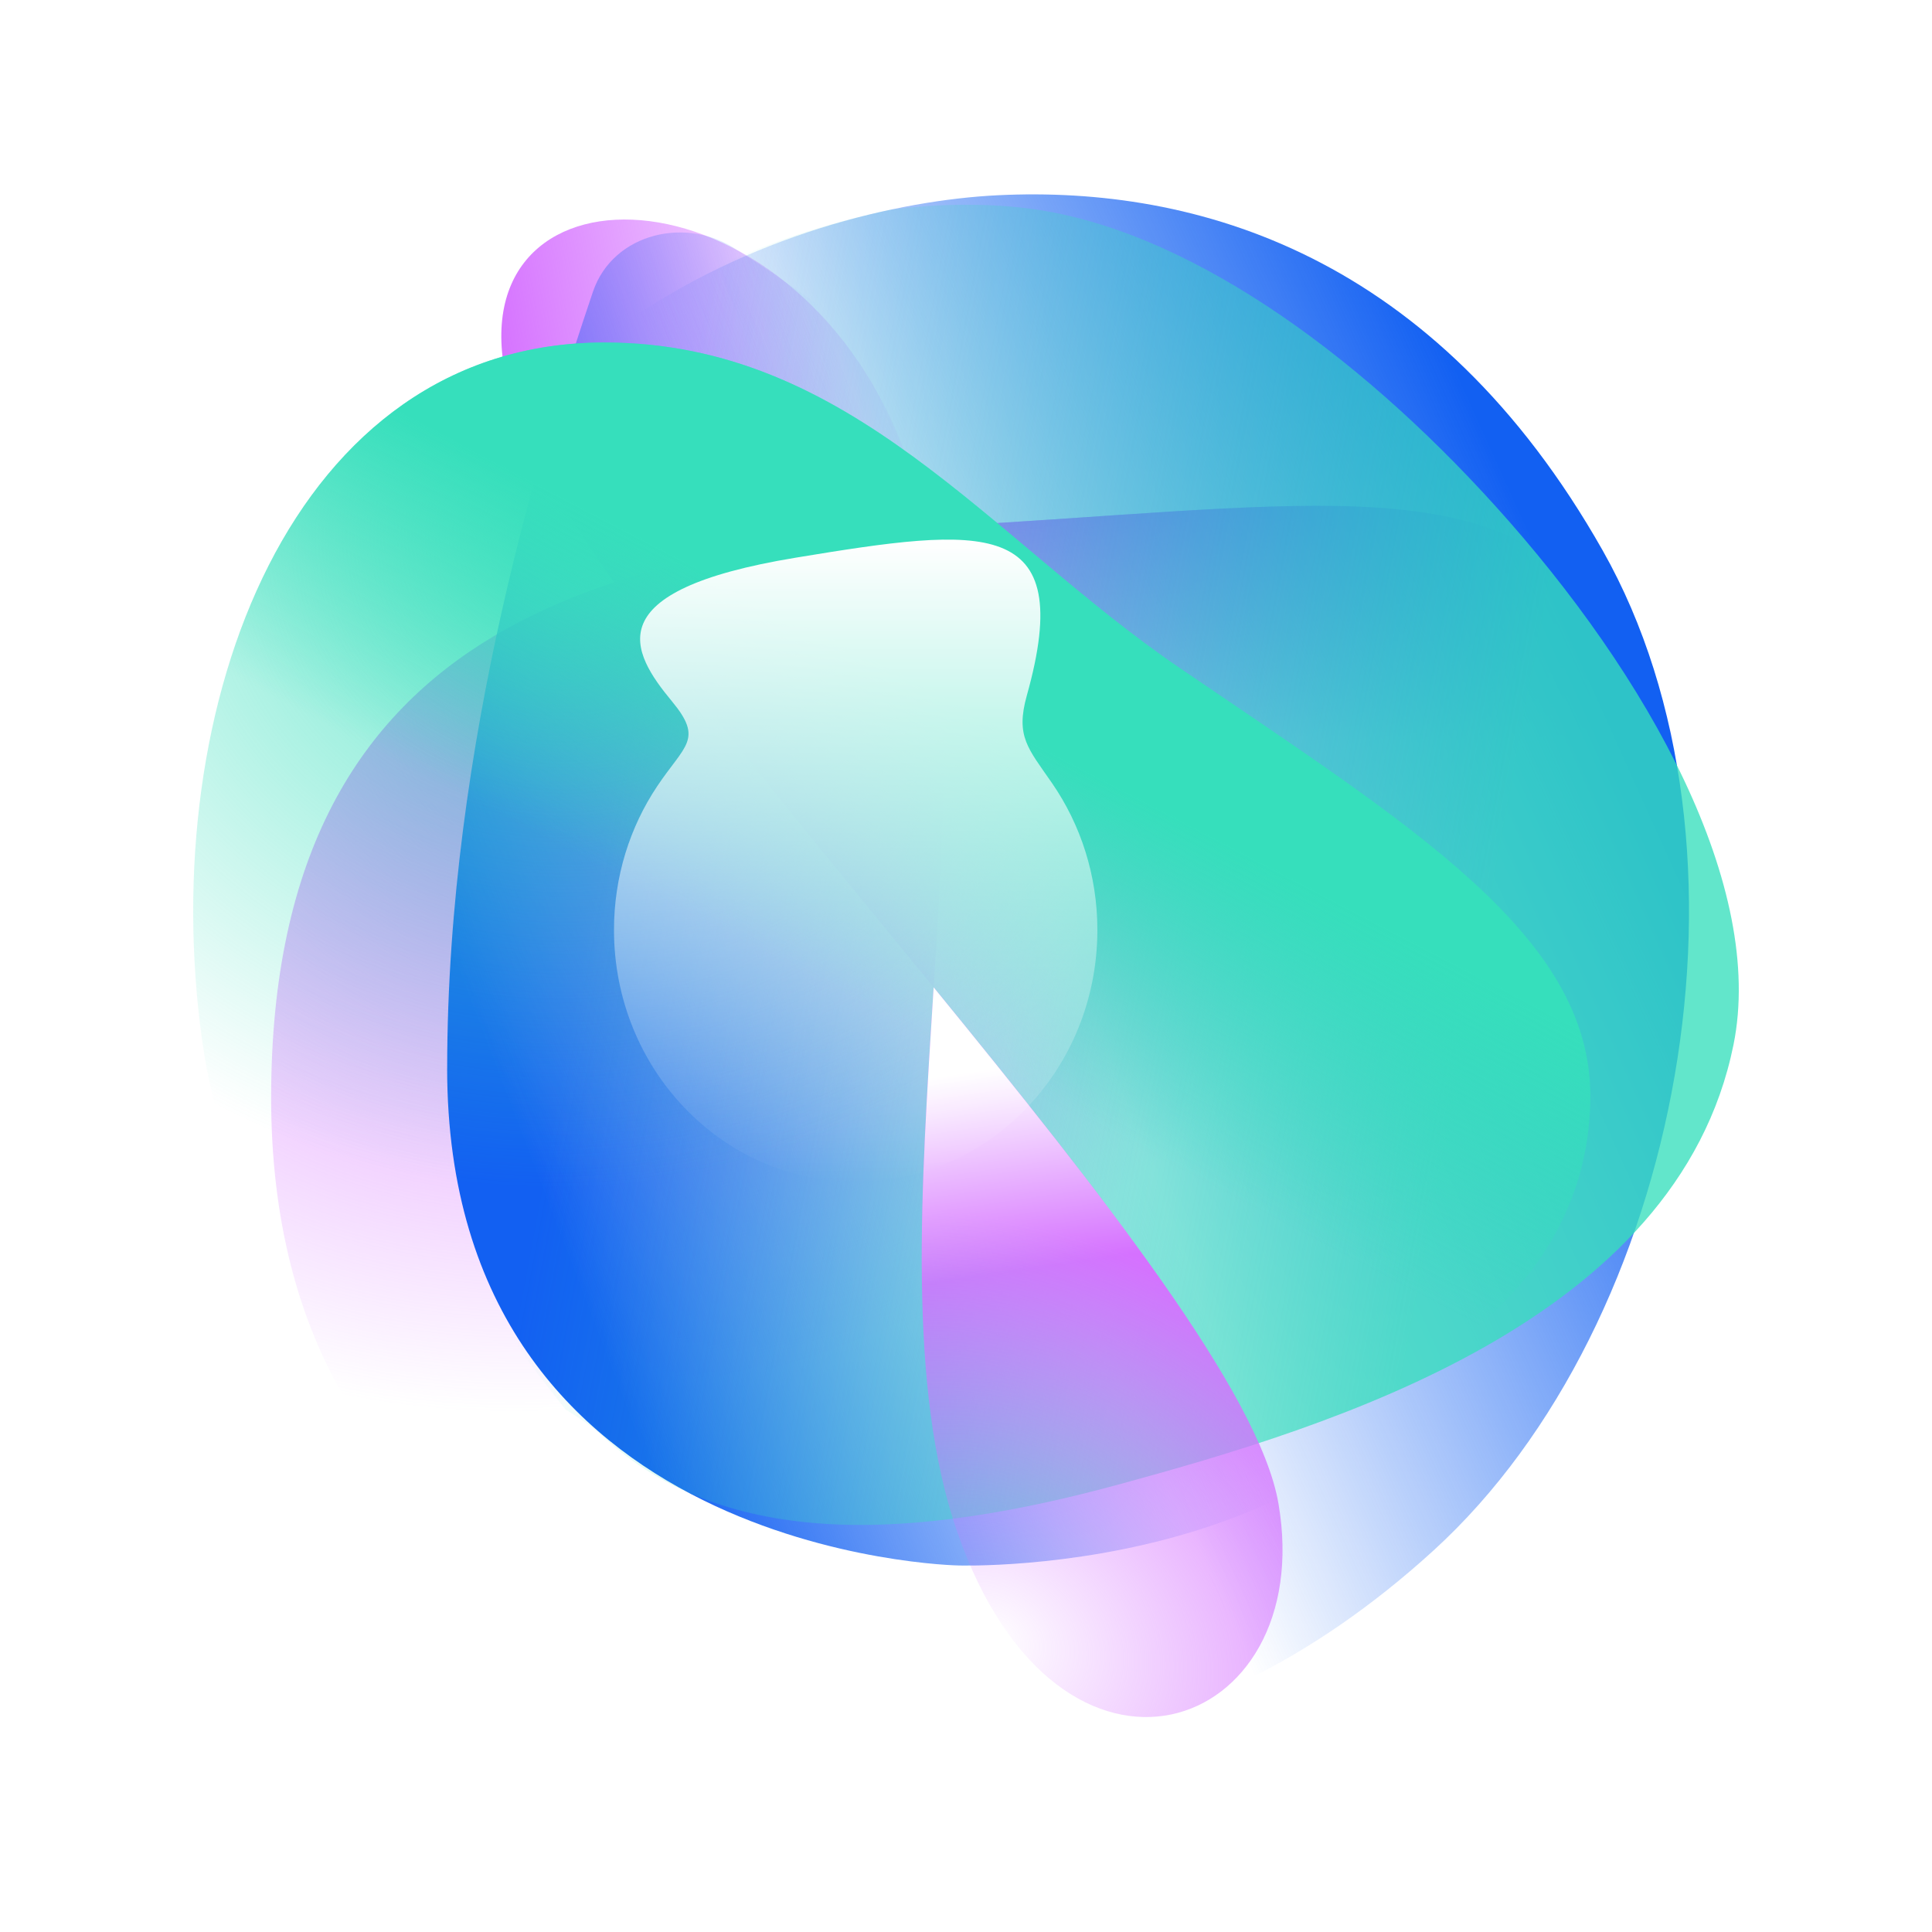
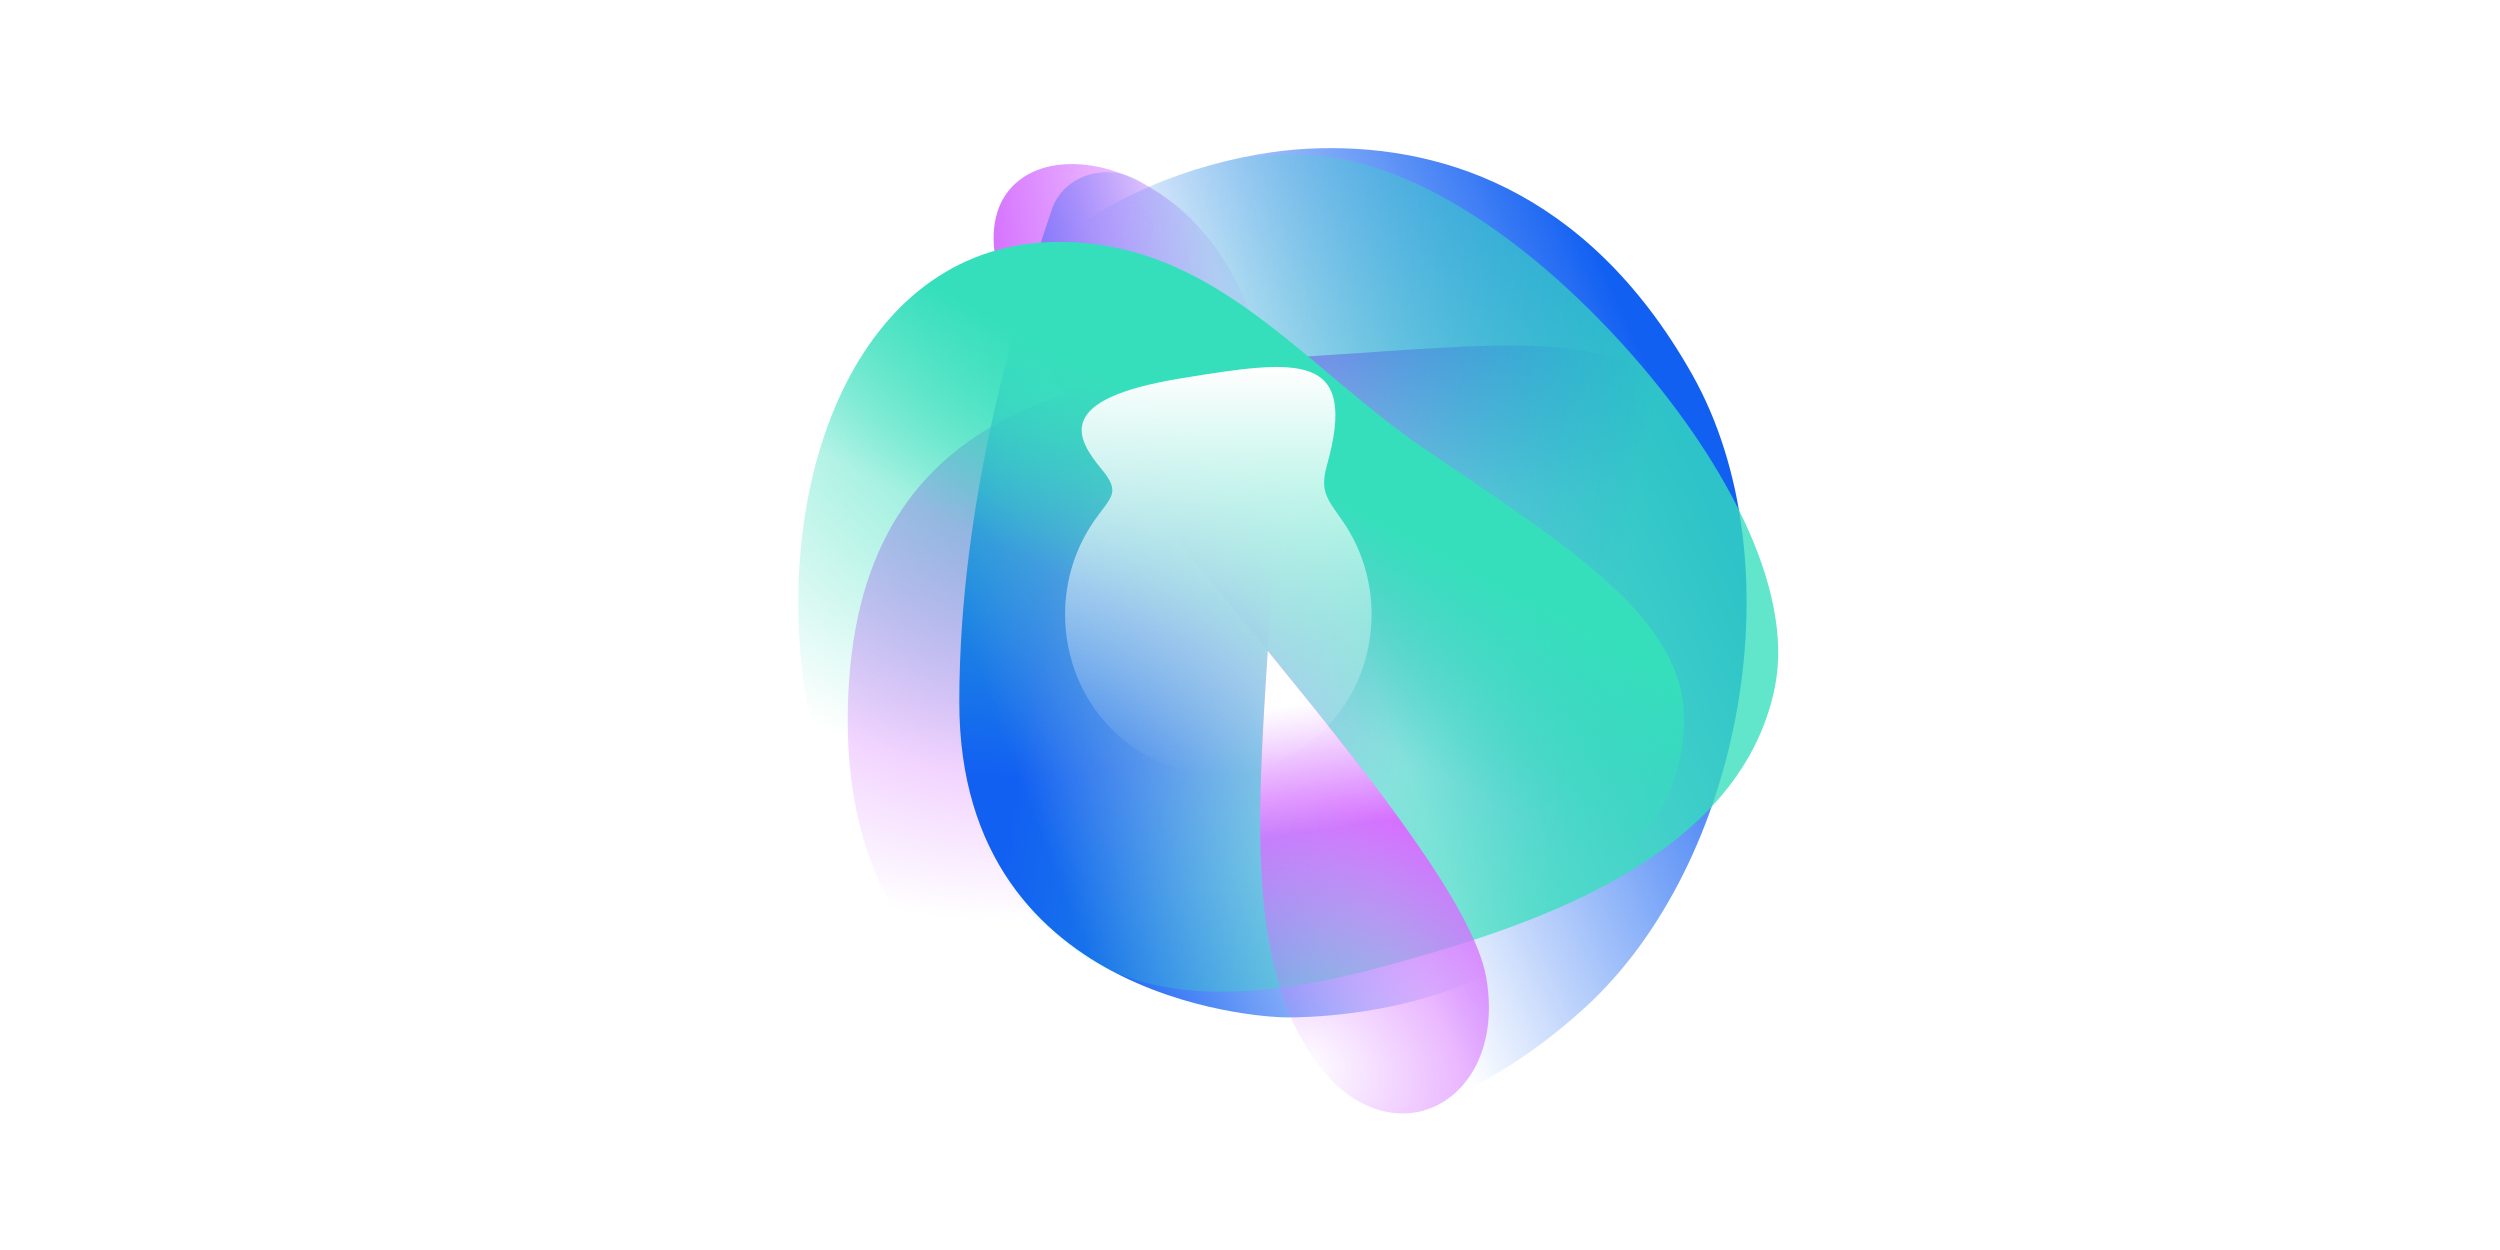
- <svg xmlns="http://www.w3.org/2000/svg" xmlns:xlink="http://www.w3.org/1999/xlink" id="Livello_1" viewBox="0 0 500 500">
+ <svg xmlns="http://www.w3.org/2000/svg" xmlns:xlink="http://www.w3.org/1999/xlink" id="Livello_1" viewBox="0 0 500.08 250.04">
  <defs>
    <style>.cls-1{fill:#fff;}.cls-2{fill:url(#Sfumatura_senza_nome_2);}.cls-3{fill:url(#Sfumatura_senza_nome_8);}.cls-4{fill:url(#Sfumatura_senza_nome_5);}.cls-5{fill:url(#Sfumatura_senza_nome_9);}.cls-6{fill:url(#Sfumatura_senza_nome_3);}.cls-7{fill:url(#Sfumatura_senza_nome_3-2);}.cls-8{fill:url(#Sfumatura_senza_nome_5-2);}.cls-9{fill:url(#Sfumatura_senza_nome_7);fill-opacity:.8;}.cls-10{fill:url(#Sfumatura_senza_nome_6);fill-opacity:.78;}.cls-11{fill:url(#Sfumatura_senza_nome_11-2);}.cls-12{fill:url(#Sfumatura_senza_nome_11);}</style>
-     <linearGradient id="Sfumatura_senza_nome_3" x1="140.66" y1="336.03" x2="246.83" y2="353.61" gradientTransform="translate(0 502) scale(1 -1)" gradientUnits="userSpaceOnUse">
+     <linearGradient id="Sfumatura_senza_nome_3" x1="204.11" y1="84.31" x2="256.14" y2="75.69" gradientTransform="translate(0 2)" gradientUnits="userSpaceOnUse">
      <stop offset="0" stop-color="#d571ff" />
      <stop offset="1" stop-color="#d571ff" stop-opacity="0" />
    </linearGradient>
-     <radialGradient id="Sfumatura_senza_nome_2" cx="1.16" cy="501.06" fx="1.16" fy="501.06" r=".78" gradientTransform="translate(-129471.24 50834.27) rotate(70.1) scale(237.88 -277.68) skewX(-1.82)" gradientUnits="userSpaceOnUse">
+     <radialGradient id="Sfumatura_senza_nome_2" cx=".96" cy="-1.34" fx=".96" fy="-1.34" r=".38" gradientTransform="translate(-209.63 12.13) rotate(70.1) scale(237.88 277.68) skewX(1.82)" gradientUnits="userSpaceOnUse">
      <stop offset="0" stop-color="#d571ff" />
      <stop offset="1" stop-color="#d571ff" stop-opacity="0" />
    </radialGradient>
-     <linearGradient id="Sfumatura_senza_nome_3-2" x1="259.51" y1="371.51" x2="257.78" y2="313.45" xlink:href="#Sfumatura_senza_nome_3" />
-     <linearGradient id="Sfumatura_senza_nome_5" x1="126.62" y1="230.12" x2="265.47" y2="283.3" gradientTransform="translate(0 502) scale(1 -1)" gradientUnits="userSpaceOnUse">
+     <linearGradient id="Sfumatura_senza_nome_3-2" x1="262.35" y1="66.92" x2="261.5" y2="95.37" xlink:href="#Sfumatura_senza_nome_3" />
+     <linearGradient id="Sfumatura_senza_nome_5" x1="197.23" y1="136.21" x2="265.27" y2="110.15" gradientTransform="translate(0 2)" gradientUnits="userSpaceOnUse">
      <stop offset="0" stop-color="#1260f2" />
      <stop offset="1" stop-color="#1260f2" stop-opacity="0" />
    </linearGradient>
-     <linearGradient id="Sfumatura_senza_nome_5-2" x1="414.79" y1="322.21" x2="244.55" y2="245.49" xlink:href="#Sfumatura_senza_nome_5" />
-     <linearGradient id="Sfumatura_senza_nome_6" x1="157.99" y1="292.68" x2="382.48" y2="250.94" gradientTransform="translate(0 502) scale(1 -1)" gradientUnits="userSpaceOnUse">
+     <linearGradient id="Sfumatura_senza_nome_5-2" x1="338.44" y1="91.08" x2="255.02" y2="128.67" xlink:href="#Sfumatura_senza_nome_5" />
+     <linearGradient id="Sfumatura_senza_nome_6" x1="212.6" y1="105.55" x2="322.61" y2="126" gradientTransform="translate(0 2)" gradientUnits="userSpaceOnUse">
      <stop offset="0" stop-color="#36dfbc" stop-opacity="0" />
      <stop offset="1" stop-color="#36dfbc" />
    </linearGradient>
-     <radialGradient id="Sfumatura_senza_nome_7" cx="1.21" cy="501.12" fx="1.21" fy="501.12" r=".78" gradientTransform="translate(-116851.46 11872.09) rotate(84.6) scale(218.77 -234.64) skewX(-.49)" gradientUnits="userSpaceOnUse">
+     <radialGradient id="Sfumatura_senza_nome_7" cx=".99" cy="-1.4" fx=".99" fy="-1.4" r=".38" gradientTransform="translate(-139.35 -109.37) rotate(84.6) scale(218.77 234.64) skewX(.49)" gradientUnits="userSpaceOnUse">
      <stop offset="0" stop-color="#36dfbc" />
      <stop offset="1" stop-color="#36dfbc" stop-opacity="0" />
    </radialGradient>
-     <linearGradient id="Sfumatura_senza_nome_8" x1="222.14" y1="242.61" x2="271.94" y2="337.92" gradientTransform="translate(0 502) scale(1 -1)" gradientUnits="userSpaceOnUse">
+     <linearGradient id="Sfumatura_senza_nome_8" x1="244.03" y1="130.08" x2="268.44" y2="83.38" gradientTransform="translate(0 2)" gradientUnits="userSpaceOnUse">
      <stop offset="0" stop-color="#36dfbc" stop-opacity="0" />
      <stop offset=".75" stop-color="#36dfbc" />
    </linearGradient>
-     <radialGradient id="Sfumatura_senza_nome_9" cx="1.28" cy="501.08" fx="1.28" fy="501.08" r=".78" gradientTransform="translate(78976.5 33414.02) rotate(-69.01) scale(136.69 -170.26) skewX(2.03)" gradientUnits="userSpaceOnUse">
+     <radialGradient id="Sfumatura_senza_nome_9" cx="2.76" cy="-1.49" fx="2.76" fy="-1.49" r=".38" gradientTransform="translate(360.1 663.21) rotate(-69.01) scale(136.69 170.26) skewX(-2.03)" gradientUnits="userSpaceOnUse">
      <stop offset="0" stop-color="#d571ff" stop-opacity="0" />
      <stop offset="1" stop-color="#d571ff" />
    </radialGradient>
-     <linearGradient id="Sfumatura_senza_nome_11" x1="270.72" y1="227.36" x2="278.37" y2="175.37" gradientTransform="translate(0 502) scale(1 -1)" gradientUnits="userSpaceOnUse">
+     <linearGradient id="Sfumatura_senza_nome_11" x1="267.84" y1="137.56" x2="271.59" y2="163.04" gradientTransform="translate(0 2)" gradientUnits="userSpaceOnUse">
      <stop offset="0" stop-color="#fff" />
      <stop offset="1" stop-color="#fff" stop-opacity="0" />
    </linearGradient>
-     <linearGradient id="Sfumatura_senza_nome_11-2" x1="221.45" y1="362.36" x2="221.45" y2="196.14" xlink:href="#Sfumatura_senza_nome_11" />
+     <linearGradient id="Sfumatura_senza_nome_11-2" x1="243.7" y1="71.41" x2="243.7" y2="152.86" xlink:href="#Sfumatura_senza_nome_11" />
  </defs>
-   <rect class="cls-1" width="500" height="500" />
-   <path class="cls-6" d="M132.42,103.37c-19.1-62.8,69.09-64.31,99.95,9.19,15.6,37.17,12.61,90.01,9.26,142.97-47.96-58.73-99.19-119.24-109.2-152.17Z" />
-   <path class="cls-2" d="M255.38,425.04c157.34-28.94,223.68-170.76,164.14-261.02-27.77-42.09-71.25-34.28-164.14-28.48-92.89,5.8-185.21,22.06-185.21,148.58,0,126.52,112.92,154.22,185.21,140.92Z" />
-   <path class="cls-7" d="M255.38,425.04c157.34-28.94,223.68-170.76,164.14-261.02-27.77-42.09-71.25-34.28-164.14-28.48-92.89,5.8-185.21,22.06-185.21,148.58,0,126.52,112.92,154.22,185.21,140.92Z" />
-   <path class="cls-4" d="M115.73,276.46c0-84.63,25.09-163.57,37.72-200.94,5.2-15.38,24.64-19.76,37.6-10.63,22.07,13.87,66.55,47.57,111.44,79.88,46.65,33.57,113.92,70.69,83.04,180.75-23.39,83.39-137.53,79.62-137.53,79.62,0,0-132.28-2.29-132.28-128.67Z" />
-   <path class="cls-8" d="M371,401.26c64.67-58.97,87.12-182.24,43.76-258.82-43.36-76.58-105.13-94.42-156.53-91.91-51.4,2.51-155.8,36-160.21,156.24-4.41,120.23,55.59,171.23,118.35,228.69,24.25,22.2,89.96,24.77,154.63-34.2Z" />
-   <path class="cls-10" d="M146.32,364.75c3.7,2.28,7,4.5,9.47,6.8,32.19,30.04,81.54,26.85,133.8,12.61,55.12-15.02,144.53-42.09,159.04-113.79,8.22-40.61-21.62-95.17-61.65-139.44-36.46-40.32-80.94-72.11-121.24-77.03-10.1-1.23-22.42-1.35-35.64,.44-76.55,16.46-117.87,61.06-124.18,151.82-6.31,90.76,.81,108.29,40.39,158.58Z" />
-   <path class="cls-9" d="M52.28,269.06c-11.99-86.82,23.34-180.42,104.14-180.42,63.79,0,99.84,50.82,148.84,84.2,60.18,41,106.32,69.27,106.32,110.79,0,75.34-107.78,115.35-210.59,72.46-75.01-31.29-136.71-.23-148.7-87.05Z" />
-   <path class="cls-3" d="M52.28,269.06c-11.99-86.82,23.34-180.42,104.14-180.42,63.79,0,99.84,50.82,148.84,84.2,60.18,41,106.32,69.27,106.32,110.79,0,75.34-107.78,115.35-210.59,72.46-75.01-31.29-136.71-.23-148.7-87.05Z" />
-   <path class="cls-5" d="M247.81,396.7c26.46,75.82,93.34,52.07,83.04-7.66-4.9-28.41-45.71-80.23-89.22-133.51-3.28,51.78-6.9,103.68,6.18,141.17Z" />
-   <path class="cls-12" d="M247.81,396.7c26.46,75.82,93.34,52.07,83.04-7.66-4.9-28.41-45.71-80.23-89.22-133.51-3.28,51.78-6.9,103.68,6.18,141.17Z" />
-   <path class="cls-11" d="M284,240.68c0,36-28,65.18-62.55,65.18s-62.55-29.18-62.55-65.18c0-13.84,4.14-26.68,11.2-37.23,7.14-10.68,11.99-12.06,3.83-21.91-10.6-12.8-19.92-28.67,32.04-37.22,48.47-7.98,72.85-10.97,59.78,35.64-2.98,10.64,.31,13.72,6.52,22.72,7.38,10.7,11.73,23.82,11.73,38.01Z" />
+   <rect class="cls-1" width="500.08" height="250.04" />
+   <rect class="cls-1" x="130.01" y="4.99" width="245.02" height="245.02" />
+   <path class="cls-6" d="M200.07,55.63c-9.36-30.77,33.86-31.51,48.98,4.5,7.64,18.21,6.18,44.11,4.54,70.06-23.5-28.78-48.61-58.43-53.51-74.57h0Z" />
+   <path class="cls-2" d="M260.33,213.26c77.1-14.18,109.61-83.68,80.43-127.91-13.61-20.63-34.92-16.8-80.43-13.96s-90.76,10.81-90.76,72.81,55.33,75.57,90.76,69.06h0Z" />
+   <path class="cls-7" d="M260.33,213.26c77.1-14.18,109.61-83.68,80.43-127.91-13.61-20.63-34.92-16.8-80.43-13.96s-90.76,10.81-90.76,72.81,55.33,75.57,90.76,69.06h0Z" />
+   <path class="cls-4" d="M191.89,140.45c0-41.47,12.3-80.16,18.48-98.47,2.55-7.54,12.07-9.68,18.43-5.21,10.82,6.8,32.61,23.31,54.61,39.14,22.86,16.45,55.82,34.64,40.69,88.57-11.46,40.86-67.39,39.02-67.39,39.02,0,0-64.82-1.12-64.82-63.05h0Z" />
+   <path class="cls-8" d="M316.98,201.61c31.69-28.9,42.69-89.3,21.44-126.83-21.25-37.53-51.52-46.27-76.71-45.04-25.19,1.23-76.35,17.64-78.51,76.56-2.16,58.92,27.24,83.91,58,112.07,11.88,10.88,44.08,12.14,75.77-16.76Z" />
+   <path class="cls-10" d="M206.88,183.72c1.81,1.12,3.43,2.21,4.64,3.33,15.77,14.72,39.96,13.16,65.57,6.18,27.01-7.36,70.82-20.63,77.94-55.76,4.03-19.9-10.59-46.64-30.21-68.33-17.87-19.76-39.66-35.34-59.41-37.75-4.95-.6-10.99-.66-17.46,.22-37.51,8.07-57.76,29.92-60.85,74.4s.4,53.07,19.79,77.71h0Z" />
+   <path class="cls-9" d="M160.8,136.82c-5.88-42.54,11.44-88.41,51.03-88.41,31.26,0,48.93,24.9,72.94,41.26,29.49,20.09,52.1,33.94,52.1,54.29,0,36.92-52.82,56.53-103.2,35.51-36.76-15.33-66.99-.11-72.87-42.66h0Z" />
+   <path class="cls-3" d="M160.8,136.82c-5.88-42.54,11.44-88.41,51.03-88.41,31.26,0,48.93,24.9,72.94,41.26,29.49,20.09,52.1,33.94,52.1,54.29,0,36.92-52.82,56.53-103.2,35.51-36.76-15.33-66.99-.11-72.87-42.66h0Z" />
+   <path class="cls-5" d="M256.62,199.37c12.97,37.15,45.74,25.52,40.69-3.75-2.4-13.92-22.4-39.32-43.72-65.42-1.61,25.37-3.38,50.81,3.03,69.18Z" />
+   <path class="cls-12" d="M256.62,199.37c12.97,37.15,45.74,25.52,40.69-3.75-2.4-13.92-22.4-39.32-43.72-65.42-1.61,25.37-3.38,50.81,3.03,69.18Z" />
+   <path class="cls-11" d="M274.35,122.92c0,17.64-13.72,31.94-30.65,31.94s-30.65-14.3-30.65-31.94c0-6.78,2.03-13.07,5.49-18.24,3.5-5.23,5.88-5.91,1.88-10.74-5.19-6.27-9.76-14.05,15.7-18.24,23.75-3.91,35.7-5.38,29.29,17.46-1.46,5.21,.15,6.72,3.2,11.13,3.62,5.24,5.75,11.67,5.75,18.63h0Z" />
</svg>
